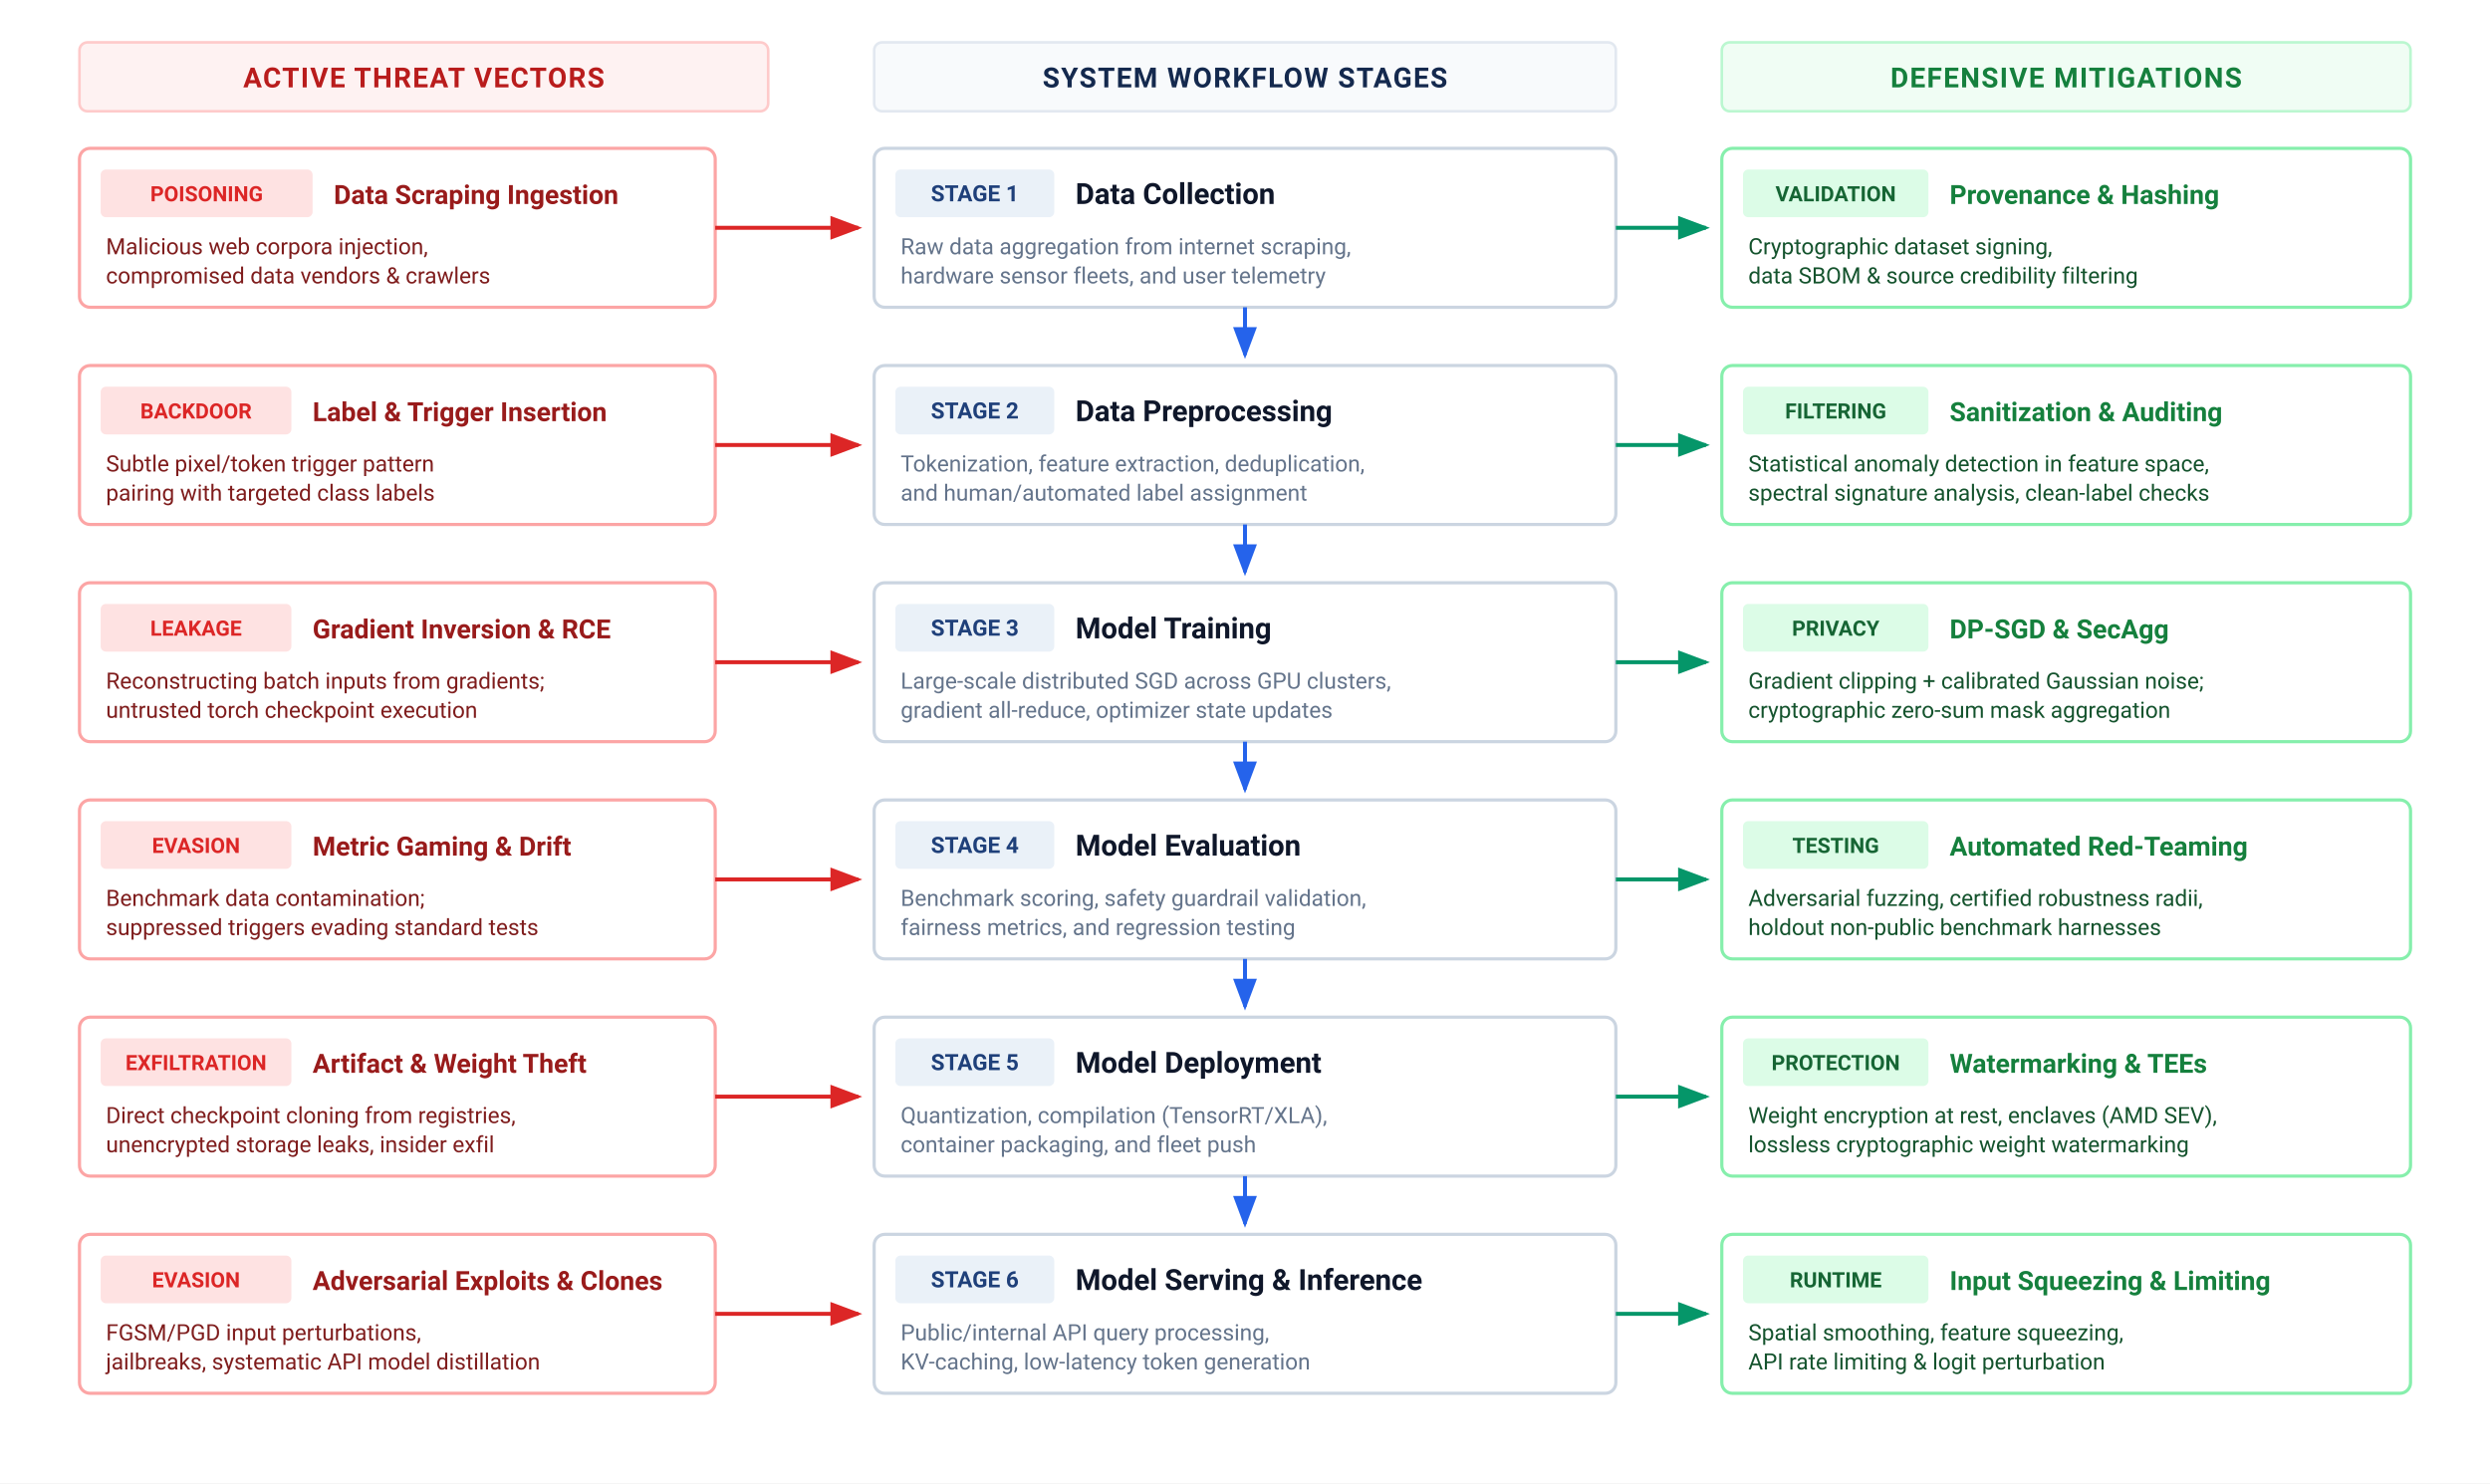
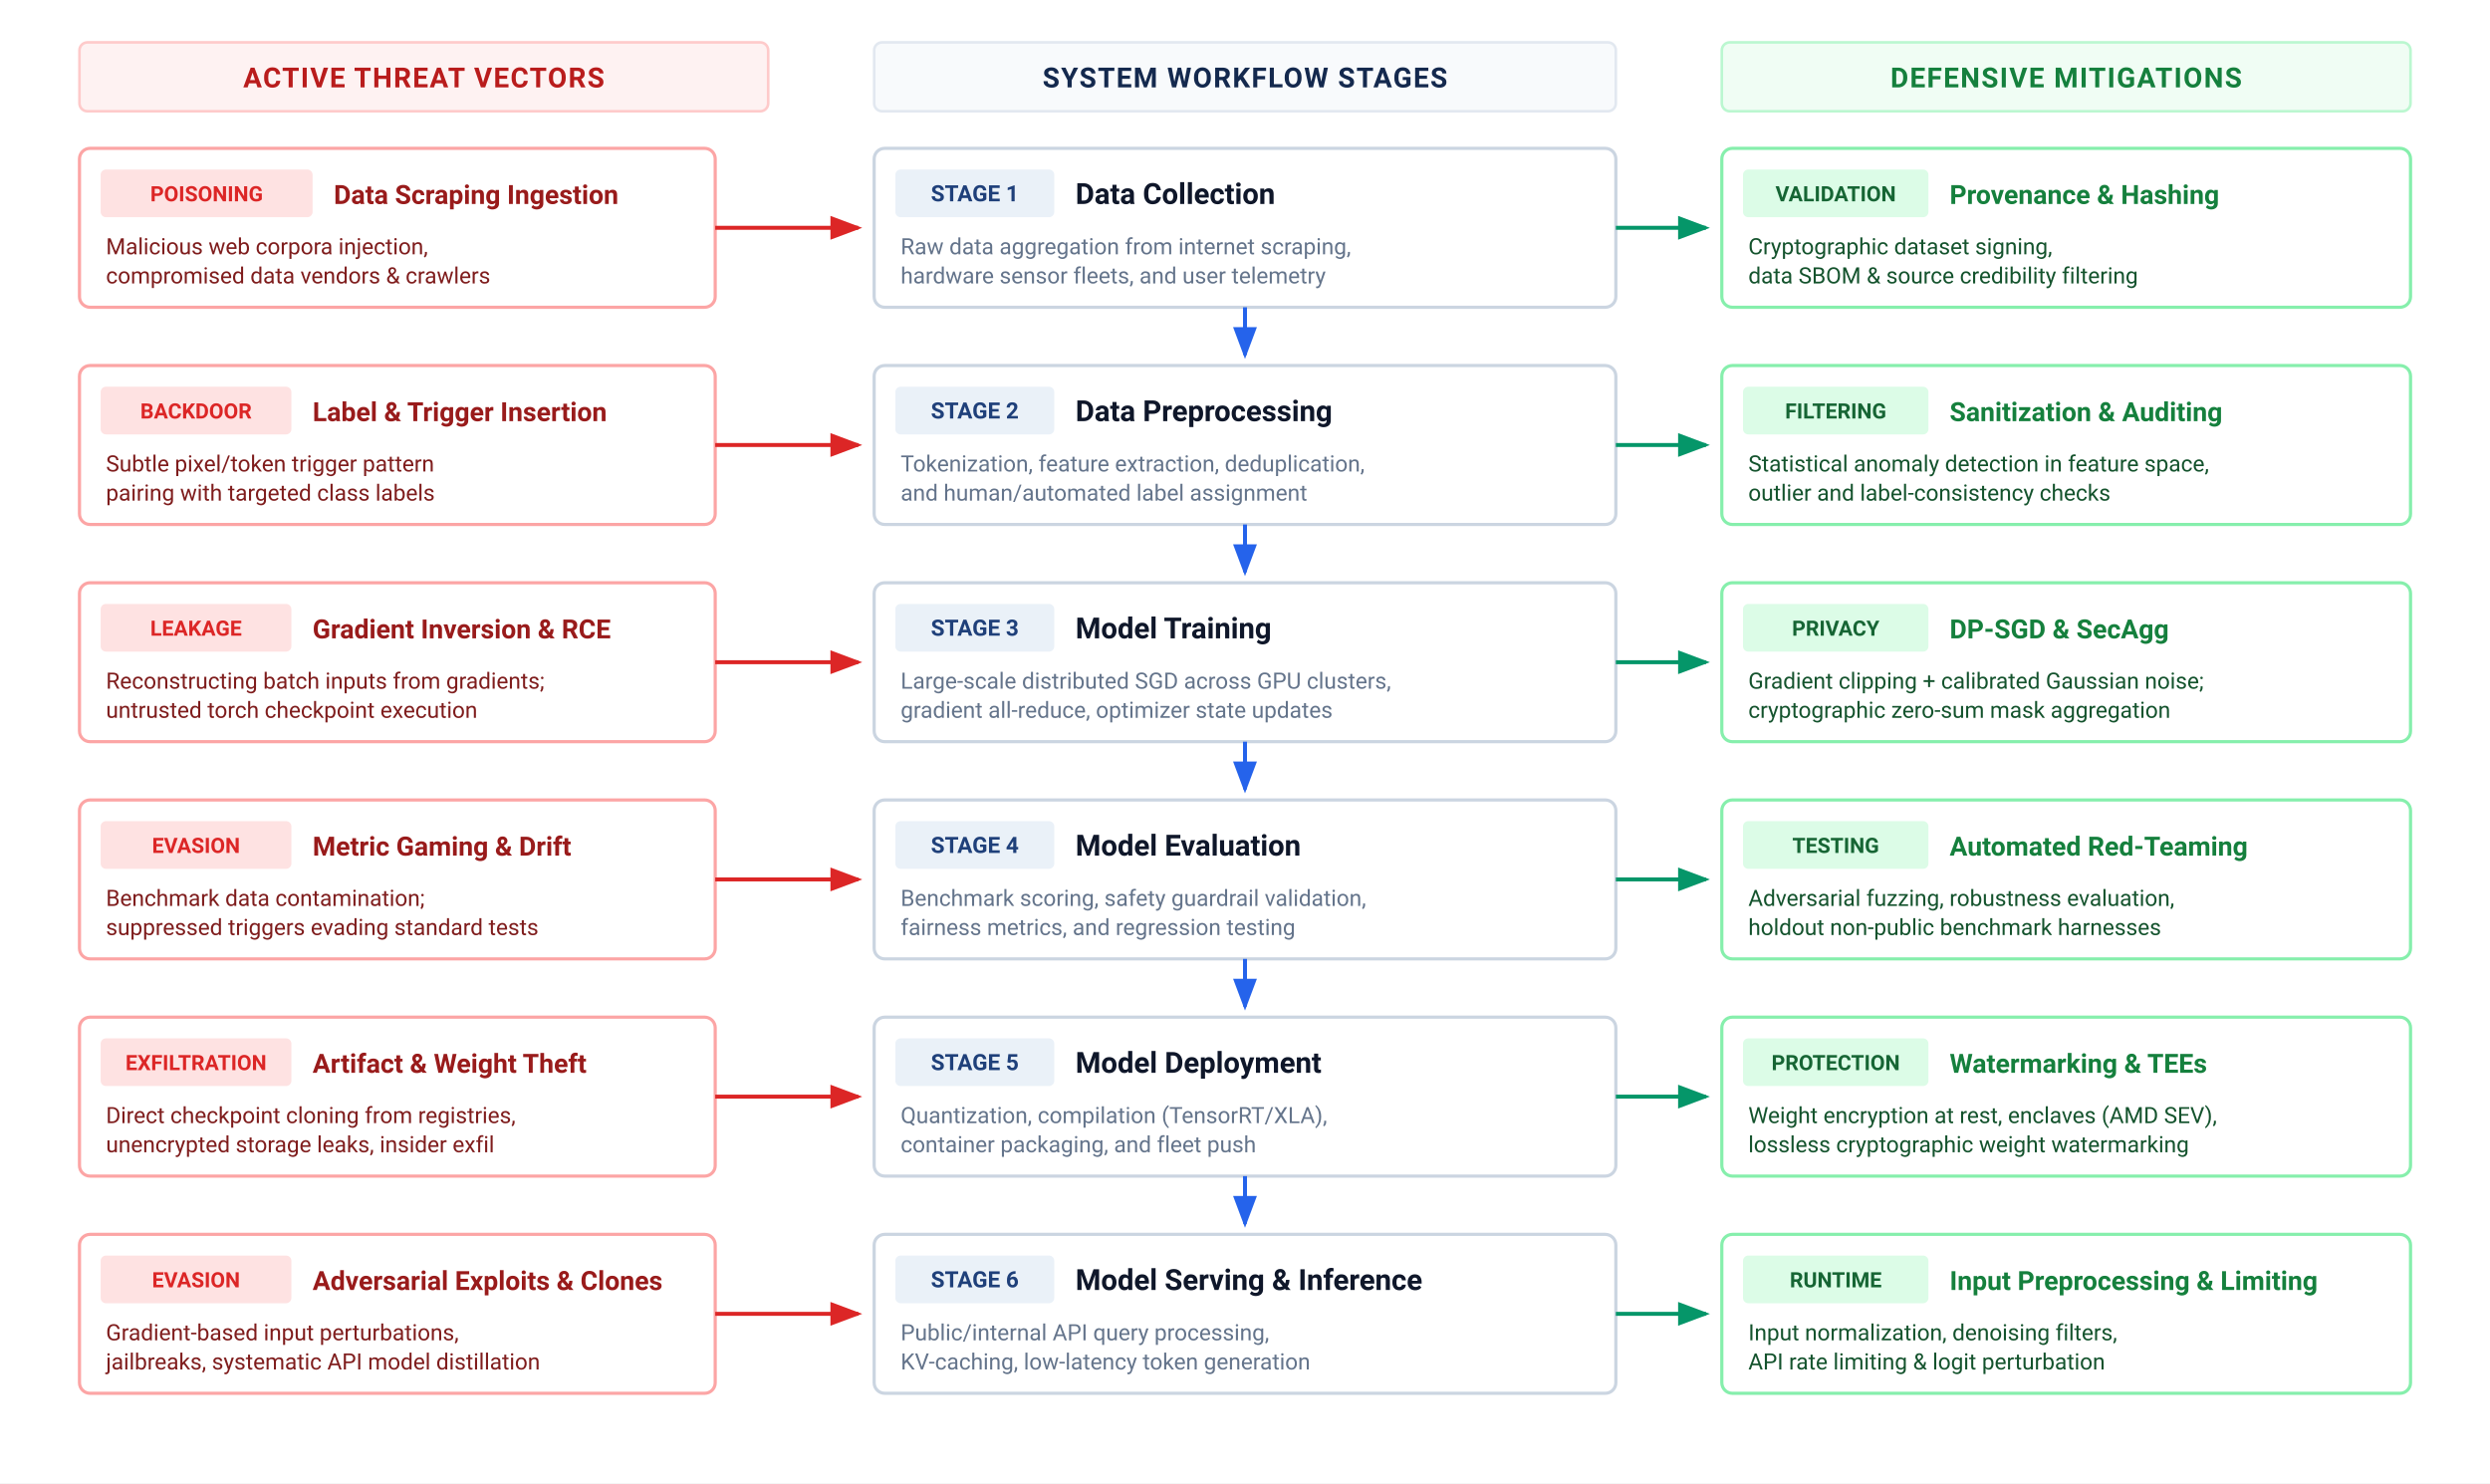
<svg xmlns="http://www.w3.org/2000/svg" viewBox="0 0 940 560" width="100%" height="100%" font-family="Helvetica Neue, Helvetica, Arial, sans-serif">
  <defs>
    <marker id="arr-flow" markerWidth="8" markerHeight="6" refX="7" refY="3" orient="auto">
      <path d="M0,0 L8,3 L0,6 Z" fill="#2563eb" />
    </marker>
    <marker id="arr-threat" markerWidth="8" markerHeight="6" refX="7" refY="3" orient="auto">
      <path d="M0,0 L8,3 L0,6 Z" fill="#dc2626" />
    </marker>
    <marker id="arr-defense" markerWidth="8" markerHeight="6" refX="7" refY="3" orient="auto">
      <path d="M0,0 L8,3 L0,6 Z" fill="#059669" />
    </marker>
  </defs>
  <rect width="100%" height="100%" fill="#ffffff" />
  <g font-family="system-ui, -apple-system, 'Segoe UI', Roboto, Helvetica, Arial, sans-serif">
    <g transform="translate(30, 16)">
      <rect x="0" y="0" width="260" height="26" rx="3" fill="#fef2f2" stroke="#fecaca" stroke-width="1" />
      <text x="130" y="17" font-size="10.5" font-weight="700" fill="#b91c1c" text-anchor="middle" letter-spacing="0.5">ACTIVE THREAT VECTORS</text>
      <rect x="300" y="0" width="280" height="26" rx="3" fill="#f8fafc" stroke="#e2e8f0" stroke-width="1" />
      <text x="440" y="17" font-size="10.5" font-weight="700" fill="#14294E" text-anchor="middle" letter-spacing="0.5">SYSTEM WORKFLOW STAGES</text>
      <rect x="620" y="0" width="260" height="26" rx="3" fill="#f0fdf4" stroke="#bbf7d0" stroke-width="1" />
      <text x="750" y="17" font-size="10.5" font-weight="700" fill="#15803d" text-anchor="middle" letter-spacing="0.5">DEFENSIVE MITIGATIONS</text>
    </g>
    <g transform="translate(30, 56)">
      <g transform="translate(0, 0)">
        <rect x="0" y="0" width="240" height="60" rx="4" fill="#ffffff" stroke="#fca5a5" stroke-width="1.2" />
        <rect x="8" y="8" width="80" height="18" rx="2" fill="#fee2e2" />
        <text x="48" y="20" font-size="8" font-weight="700" fill="#dc2626" text-anchor="middle">POISONING</text>
        <text x="96" y="21" font-size="10" font-weight="700" fill="#991b1b">Data Scraping Ingestion</text>
        <text x="10" y="40" font-size="8.5" fill="#7f1d1d">Malicious web corpora injection,</text>
        <text x="10" y="51" font-size="8.5" fill="#7f1d1d">compromised data vendors &amp; crawlers</text>
      </g>
      <line x1="240" y1="30" x2="294" y2="30" stroke="#dc2626" stroke-width="1.5" marker-end="url(#arr-threat)" />
      <g transform="translate(300, 0)">
        <rect x="0" y="0" width="280" height="60" rx="4" fill="#ffffff" stroke="#cbd5e1" stroke-width="1.2" />
        <rect x="8" y="8" width="60" height="18" rx="2" fill="#EAF1F8" />
        <text x="38" y="20" font-size="8.5" font-weight="700" fill="#1F407A" text-anchor="middle">STAGE 1</text>
        <text x="76" y="21" font-size="11" font-weight="700" fill="#0f172a">Data Collection</text>
        <text x="10" y="40" font-size="8.5" fill="#64748b">Raw data aggregation from internet scraping,</text>
        <text x="10" y="51" font-size="8.5" fill="#64748b">hardware sensor fleets, and user telemetry</text>
      </g>
      <line x1="580" y1="30" x2="614" y2="30" stroke="#059669" stroke-width="1.5" marker-end="url(#arr-defense)" />
      <g transform="translate(620, 0)">
        <rect x="0" y="0" width="260" height="60" rx="4" fill="#ffffff" stroke="#86efac" stroke-width="1.2" />
        <rect x="8" y="8" width="70" height="18" rx="2" fill="#dcfce7" />
        <text x="43" y="20" font-size="8" font-weight="700" fill="#166534" text-anchor="middle">VALIDATION</text>
        <text x="86" y="21" font-size="10" font-weight="700" fill="#15803d">Provenance &amp; Hashing</text>
        <text x="10" y="40" font-size="8.5" fill="#14532d">Cryptographic dataset signing,</text>
        <text x="10" y="51" font-size="8.5" fill="#14532d">data SBOM &amp; source credibility filtering</text>
      </g>
      <line x1="440" y1="60" x2="440" y2="78" stroke="#2563eb" stroke-width="1.5" marker-end="url(#arr-flow)" />
    </g>
    <g transform="translate(30, 138)">
      <g transform="translate(0, 0)">
        <rect x="0" y="0" width="240" height="60" rx="4" fill="#ffffff" stroke="#fca5a5" stroke-width="1.2" />
        <rect x="8" y="8" width="72" height="18" rx="2" fill="#fee2e2" />
        <text x="44" y="20" font-size="8" font-weight="700" fill="#dc2626" text-anchor="middle">BACKDOOR</text>
        <text x="88" y="21" font-size="10" font-weight="700" fill="#991b1b">Label &amp; Trigger Insertion</text>
        <text x="10" y="40" font-size="8.5" fill="#7f1d1d">Subtle pixel/token trigger pattern</text>
        <text x="10" y="51" font-size="8.5" fill="#7f1d1d">pairing with targeted class labels</text>
      </g>
      <line x1="240" y1="30" x2="294" y2="30" stroke="#dc2626" stroke-width="1.5" marker-end="url(#arr-threat)" />
      <g transform="translate(300, 0)">
        <rect x="0" y="0" width="280" height="60" rx="4" fill="#ffffff" stroke="#cbd5e1" stroke-width="1.2" />
        <rect x="8" y="8" width="60" height="18" rx="2" fill="#EAF1F8" />
        <text x="38" y="20" font-size="8.5" font-weight="700" fill="#1F407A" text-anchor="middle">STAGE 2</text>
        <text x="76" y="21" font-size="11" font-weight="700" fill="#0f172a">Data Preprocessing</text>
        <text x="10" y="40" font-size="8.5" fill="#64748b">Tokenization, feature extraction, deduplication,</text>
        <text x="10" y="51" font-size="8.5" fill="#64748b">and human/automated label assignment</text>
      </g>
      <line x1="580" y1="30" x2="614" y2="30" stroke="#059669" stroke-width="1.5" marker-end="url(#arr-defense)" />
      <g transform="translate(620, 0)">
        <rect x="0" y="0" width="260" height="60" rx="4" fill="#ffffff" stroke="#86efac" stroke-width="1.2" />
        <rect x="8" y="8" width="70" height="18" rx="2" fill="#dcfce7" />
        <text x="43" y="20" font-size="8" font-weight="700" fill="#166534" text-anchor="middle">FILTERING</text>
        <text x="86" y="21" font-size="10" font-weight="700" fill="#15803d">Sanitization &amp; Auditing</text>
        <text x="10" y="40" font-size="8.5" fill="#14532d">Statistical anomaly detection in feature space,</text>
-         <text x="10" y="51" font-size="8.5" fill="#14532d">spectral signature analysis, clean-label checks</text>
+         <text x="10" y="51" font-size="8.5" fill="#14532d">outlier and label-consistency checks</text>
      </g>
      <line x1="440" y1="60" x2="440" y2="78" stroke="#2563eb" stroke-width="1.5" marker-end="url(#arr-flow)" />
    </g>
    <g transform="translate(30, 220)">
      <g transform="translate(0, 0)">
        <rect x="0" y="0" width="240" height="60" rx="4" fill="#ffffff" stroke="#fca5a5" stroke-width="1.2" />
        <rect x="8" y="8" width="72" height="18" rx="2" fill="#fee2e2" />
        <text x="44" y="20" font-size="8" font-weight="700" fill="#dc2626" text-anchor="middle">LEAKAGE</text>
        <text x="88" y="21" font-size="10" font-weight="700" fill="#991b1b">Gradient Inversion &amp; RCE</text>
        <text x="10" y="40" font-size="8.5" fill="#7f1d1d">Reconstructing batch inputs from gradients;</text>
        <text x="10" y="51" font-size="8.5" fill="#7f1d1d">untrusted torch checkpoint execution</text>
      </g>
      <line x1="240" y1="30" x2="294" y2="30" stroke="#dc2626" stroke-width="1.5" marker-end="url(#arr-threat)" />
      <g transform="translate(300, 0)">
        <rect x="0" y="0" width="280" height="60" rx="4" fill="#ffffff" stroke="#cbd5e1" stroke-width="1.2" />
        <rect x="8" y="8" width="60" height="18" rx="2" fill="#EAF1F8" />
        <text x="38" y="20" font-size="8.5" font-weight="700" fill="#1F407A" text-anchor="middle">STAGE 3</text>
        <text x="76" y="21" font-size="11" font-weight="700" fill="#0f172a">Model Training</text>
        <text x="10" y="40" font-size="8.5" fill="#64748b">Large-scale distributed SGD across GPU clusters,</text>
        <text x="10" y="51" font-size="8.5" fill="#64748b">gradient all-reduce, optimizer state updates</text>
      </g>
      <line x1="580" y1="30" x2="614" y2="30" stroke="#059669" stroke-width="1.5" marker-end="url(#arr-defense)" />
      <g transform="translate(620, 0)">
        <rect x="0" y="0" width="260" height="60" rx="4" fill="#ffffff" stroke="#86efac" stroke-width="1.2" />
        <rect x="8" y="8" width="70" height="18" rx="2" fill="#dcfce7" />
        <text x="43" y="20" font-size="8" font-weight="700" fill="#166534" text-anchor="middle">PRIVACY</text>
        <text x="86" y="21" font-size="10" font-weight="700" fill="#15803d">DP-SGD &amp; SecAgg</text>
        <text x="10" y="40" font-size="8.5" fill="#14532d">Gradient clipping + calibrated Gaussian noise;</text>
        <text x="10" y="51" font-size="8.5" fill="#14532d">cryptographic zero-sum mask aggregation</text>
      </g>
      <line x1="440" y1="60" x2="440" y2="78" stroke="#2563eb" stroke-width="1.5" marker-end="url(#arr-flow)" />
    </g>
    <g transform="translate(30, 302)">
      <g transform="translate(0, 0)">
        <rect x="0" y="0" width="240" height="60" rx="4" fill="#ffffff" stroke="#fca5a5" stroke-width="1.2" />
        <rect x="8" y="8" width="72" height="18" rx="2" fill="#fee2e2" />
        <text x="44" y="20" font-size="8" font-weight="700" fill="#dc2626" text-anchor="middle">EVASION</text>
        <text x="88" y="21" font-size="10" font-weight="700" fill="#991b1b">Metric Gaming &amp; Drift</text>
        <text x="10" y="40" font-size="8.5" fill="#7f1d1d">Benchmark data contamination;</text>
        <text x="10" y="51" font-size="8.5" fill="#7f1d1d">suppressed triggers evading standard tests</text>
      </g>
      <line x1="240" y1="30" x2="294" y2="30" stroke="#dc2626" stroke-width="1.5" marker-end="url(#arr-threat)" />
      <g transform="translate(300, 0)">
        <rect x="0" y="0" width="280" height="60" rx="4" fill="#ffffff" stroke="#cbd5e1" stroke-width="1.2" />
        <rect x="8" y="8" width="60" height="18" rx="2" fill="#EAF1F8" />
        <text x="38" y="20" font-size="8.5" font-weight="700" fill="#1F407A" text-anchor="middle">STAGE 4</text>
        <text x="76" y="21" font-size="11" font-weight="700" fill="#0f172a">Model Evaluation</text>
        <text x="10" y="40" font-size="8.5" fill="#64748b">Benchmark scoring, safety guardrail validation,</text>
        <text x="10" y="51" font-size="8.5" fill="#64748b">fairness metrics, and regression testing</text>
      </g>
      <line x1="580" y1="30" x2="614" y2="30" stroke="#059669" stroke-width="1.5" marker-end="url(#arr-defense)" />
      <g transform="translate(620, 0)">
        <rect x="0" y="0" width="260" height="60" rx="4" fill="#ffffff" stroke="#86efac" stroke-width="1.2" />
        <rect x="8" y="8" width="70" height="18" rx="2" fill="#dcfce7" />
        <text x="43" y="20" font-size="8" font-weight="700" fill="#166534" text-anchor="middle">TESTING</text>
        <text x="86" y="21" font-size="10" font-weight="700" fill="#15803d">Automated Red-Teaming</text>
-         <text x="10" y="40" font-size="8.5" fill="#14532d">Adversarial fuzzing, certified robustness radii,</text>
+         <text x="10" y="40" font-size="8.5" fill="#14532d">Adversarial fuzzing, robustness evaluation,</text>
        <text x="10" y="51" font-size="8.5" fill="#14532d">holdout non-public benchmark harnesses</text>
      </g>
      <line x1="440" y1="60" x2="440" y2="78" stroke="#2563eb" stroke-width="1.5" marker-end="url(#arr-flow)" />
    </g>
    <g transform="translate(30, 384)">
      <g transform="translate(0, 0)">
        <rect x="0" y="0" width="240" height="60" rx="4" fill="#ffffff" stroke="#fca5a5" stroke-width="1.2" />
        <rect x="8" y="8" width="72" height="18" rx="2" fill="#fee2e2" />
        <text x="44" y="20" font-size="8" font-weight="700" fill="#dc2626" text-anchor="middle">EXFILTRATION</text>
        <text x="88" y="21" font-size="10" font-weight="700" fill="#991b1b">Artifact &amp; Weight Theft</text>
        <text x="10" y="40" font-size="8.5" fill="#7f1d1d">Direct checkpoint cloning from registries,</text>
        <text x="10" y="51" font-size="8.5" fill="#7f1d1d">unencrypted storage leaks, insider exfil</text>
      </g>
      <line x1="240" y1="30" x2="294" y2="30" stroke="#dc2626" stroke-width="1.5" marker-end="url(#arr-threat)" />
      <g transform="translate(300, 0)">
        <rect x="0" y="0" width="280" height="60" rx="4" fill="#ffffff" stroke="#cbd5e1" stroke-width="1.2" />
        <rect x="8" y="8" width="60" height="18" rx="2" fill="#EAF1F8" />
        <text x="38" y="20" font-size="8.5" font-weight="700" fill="#1F407A" text-anchor="middle">STAGE 5</text>
        <text x="76" y="21" font-size="11" font-weight="700" fill="#0f172a">Model Deployment</text>
        <text x="10" y="40" font-size="8.5" fill="#64748b">Quantization, compilation (TensorRT/XLA),</text>
        <text x="10" y="51" font-size="8.5" fill="#64748b">container packaging, and fleet push</text>
      </g>
      <line x1="580" y1="30" x2="614" y2="30" stroke="#059669" stroke-width="1.5" marker-end="url(#arr-defense)" />
      <g transform="translate(620, 0)">
        <rect x="0" y="0" width="260" height="60" rx="4" fill="#ffffff" stroke="#86efac" stroke-width="1.2" />
        <rect x="8" y="8" width="70" height="18" rx="2" fill="#dcfce7" />
        <text x="43" y="20" font-size="8" font-weight="700" fill="#166534" text-anchor="middle">PROTECTION</text>
        <text x="86" y="21" font-size="10" font-weight="700" fill="#15803d">Watermarking &amp; TEEs</text>
        <text x="10" y="40" font-size="8.5" fill="#14532d">Weight encryption at rest, enclaves (AMD SEV),</text>
        <text x="10" y="51" font-size="8.5" fill="#14532d">lossless cryptographic weight watermarking</text>
      </g>
      <line x1="440" y1="60" x2="440" y2="78" stroke="#2563eb" stroke-width="1.5" marker-end="url(#arr-flow)" />
    </g>
    <g transform="translate(30, 466)">
      <g transform="translate(0, 0)">
        <rect x="0" y="0" width="240" height="60" rx="4" fill="#ffffff" stroke="#fca5a5" stroke-width="1.2" />
        <rect x="8" y="8" width="72" height="18" rx="2" fill="#fee2e2" />
        <text x="44" y="20" font-size="8" font-weight="700" fill="#dc2626" text-anchor="middle">EVASION</text>
        <text x="88" y="21" font-size="10" font-weight="700" fill="#991b1b">Adversarial Exploits &amp; Clones</text>
-         <text x="10" y="40" font-size="8.5" fill="#7f1d1d">FGSM/PGD input perturbations,</text>
+         <text x="10" y="40" font-size="8.5" fill="#7f1d1d">Gradient-based input perturbations,</text>
        <text x="10" y="51" font-size="8.5" fill="#7f1d1d">jailbreaks, systematic API model distillation</text>
      </g>
      <line x1="240" y1="30" x2="294" y2="30" stroke="#dc2626" stroke-width="1.5" marker-end="url(#arr-threat)" />
      <g transform="translate(300, 0)">
        <rect x="0" y="0" width="280" height="60" rx="4" fill="#ffffff" stroke="#cbd5e1" stroke-width="1.2" />
        <rect x="8" y="8" width="60" height="18" rx="2" fill="#EAF1F8" />
        <text x="38" y="20" font-size="8.5" font-weight="700" fill="#1F407A" text-anchor="middle">STAGE 6</text>
        <text x="76" y="21" font-size="11" font-weight="700" fill="#0f172a">Model Serving &amp; Inference</text>
        <text x="10" y="40" font-size="8.5" fill="#64748b">Public/internal API query processing,</text>
        <text x="10" y="51" font-size="8.5" fill="#64748b">KV-caching, low-latency token generation</text>
      </g>
      <line x1="580" y1="30" x2="614" y2="30" stroke="#059669" stroke-width="1.5" marker-end="url(#arr-defense)" />
      <g transform="translate(620, 0)">
        <rect x="0" y="0" width="260" height="60" rx="4" fill="#ffffff" stroke="#86efac" stroke-width="1.2" />
        <rect x="8" y="8" width="70" height="18" rx="2" fill="#dcfce7" />
        <text x="43" y="20" font-size="8" font-weight="700" fill="#166534" text-anchor="middle">RUNTIME</text>
-         <text x="86" y="21" font-size="10" font-weight="700" fill="#15803d">Input Squeezing &amp; Limiting</text>
-         <text x="10" y="40" font-size="8.5" fill="#14532d">Spatial smoothing, feature squeezing,</text>
+         <text x="86" y="21" font-size="10" font-weight="700" fill="#15803d">Input Preprocessing &amp; Limiting</text>
+         <text x="10" y="40" font-size="8.5" fill="#14532d">Input normalization, denoising filters,</text>
        <text x="10" y="51" font-size="8.5" fill="#14532d">API rate limiting &amp; logit perturbation</text>
      </g>
    </g>
  </g>
</svg>
